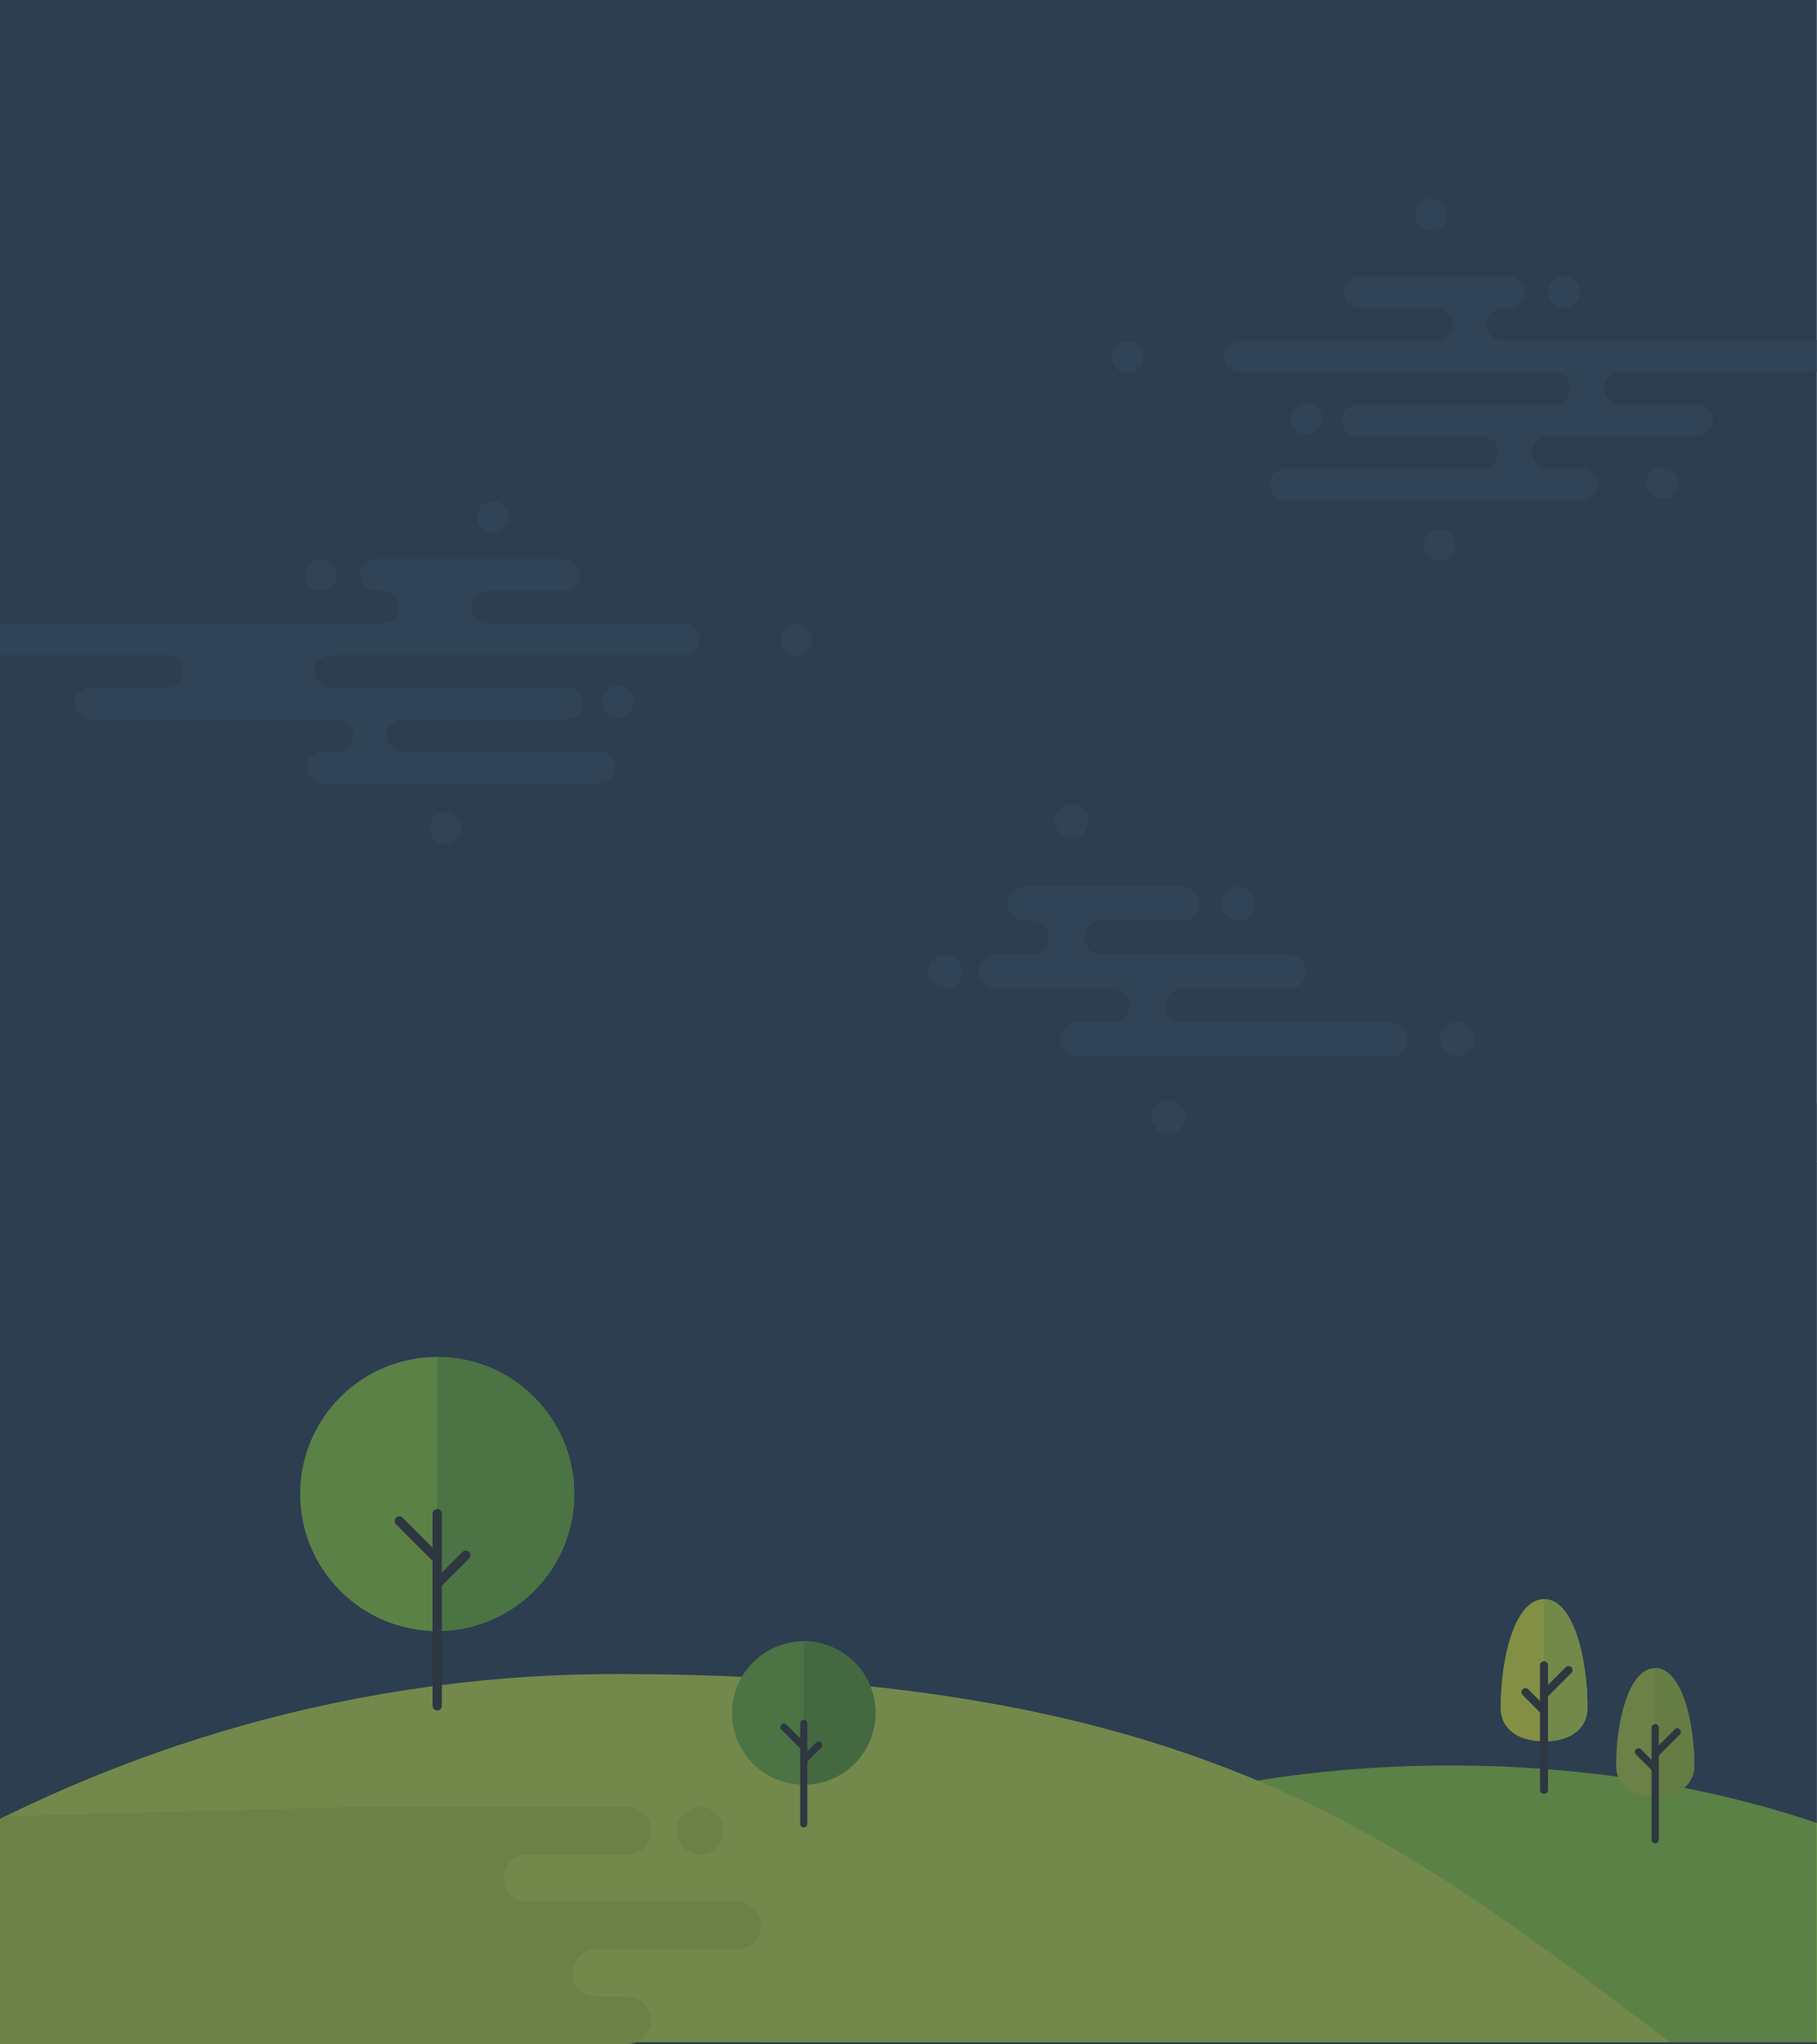
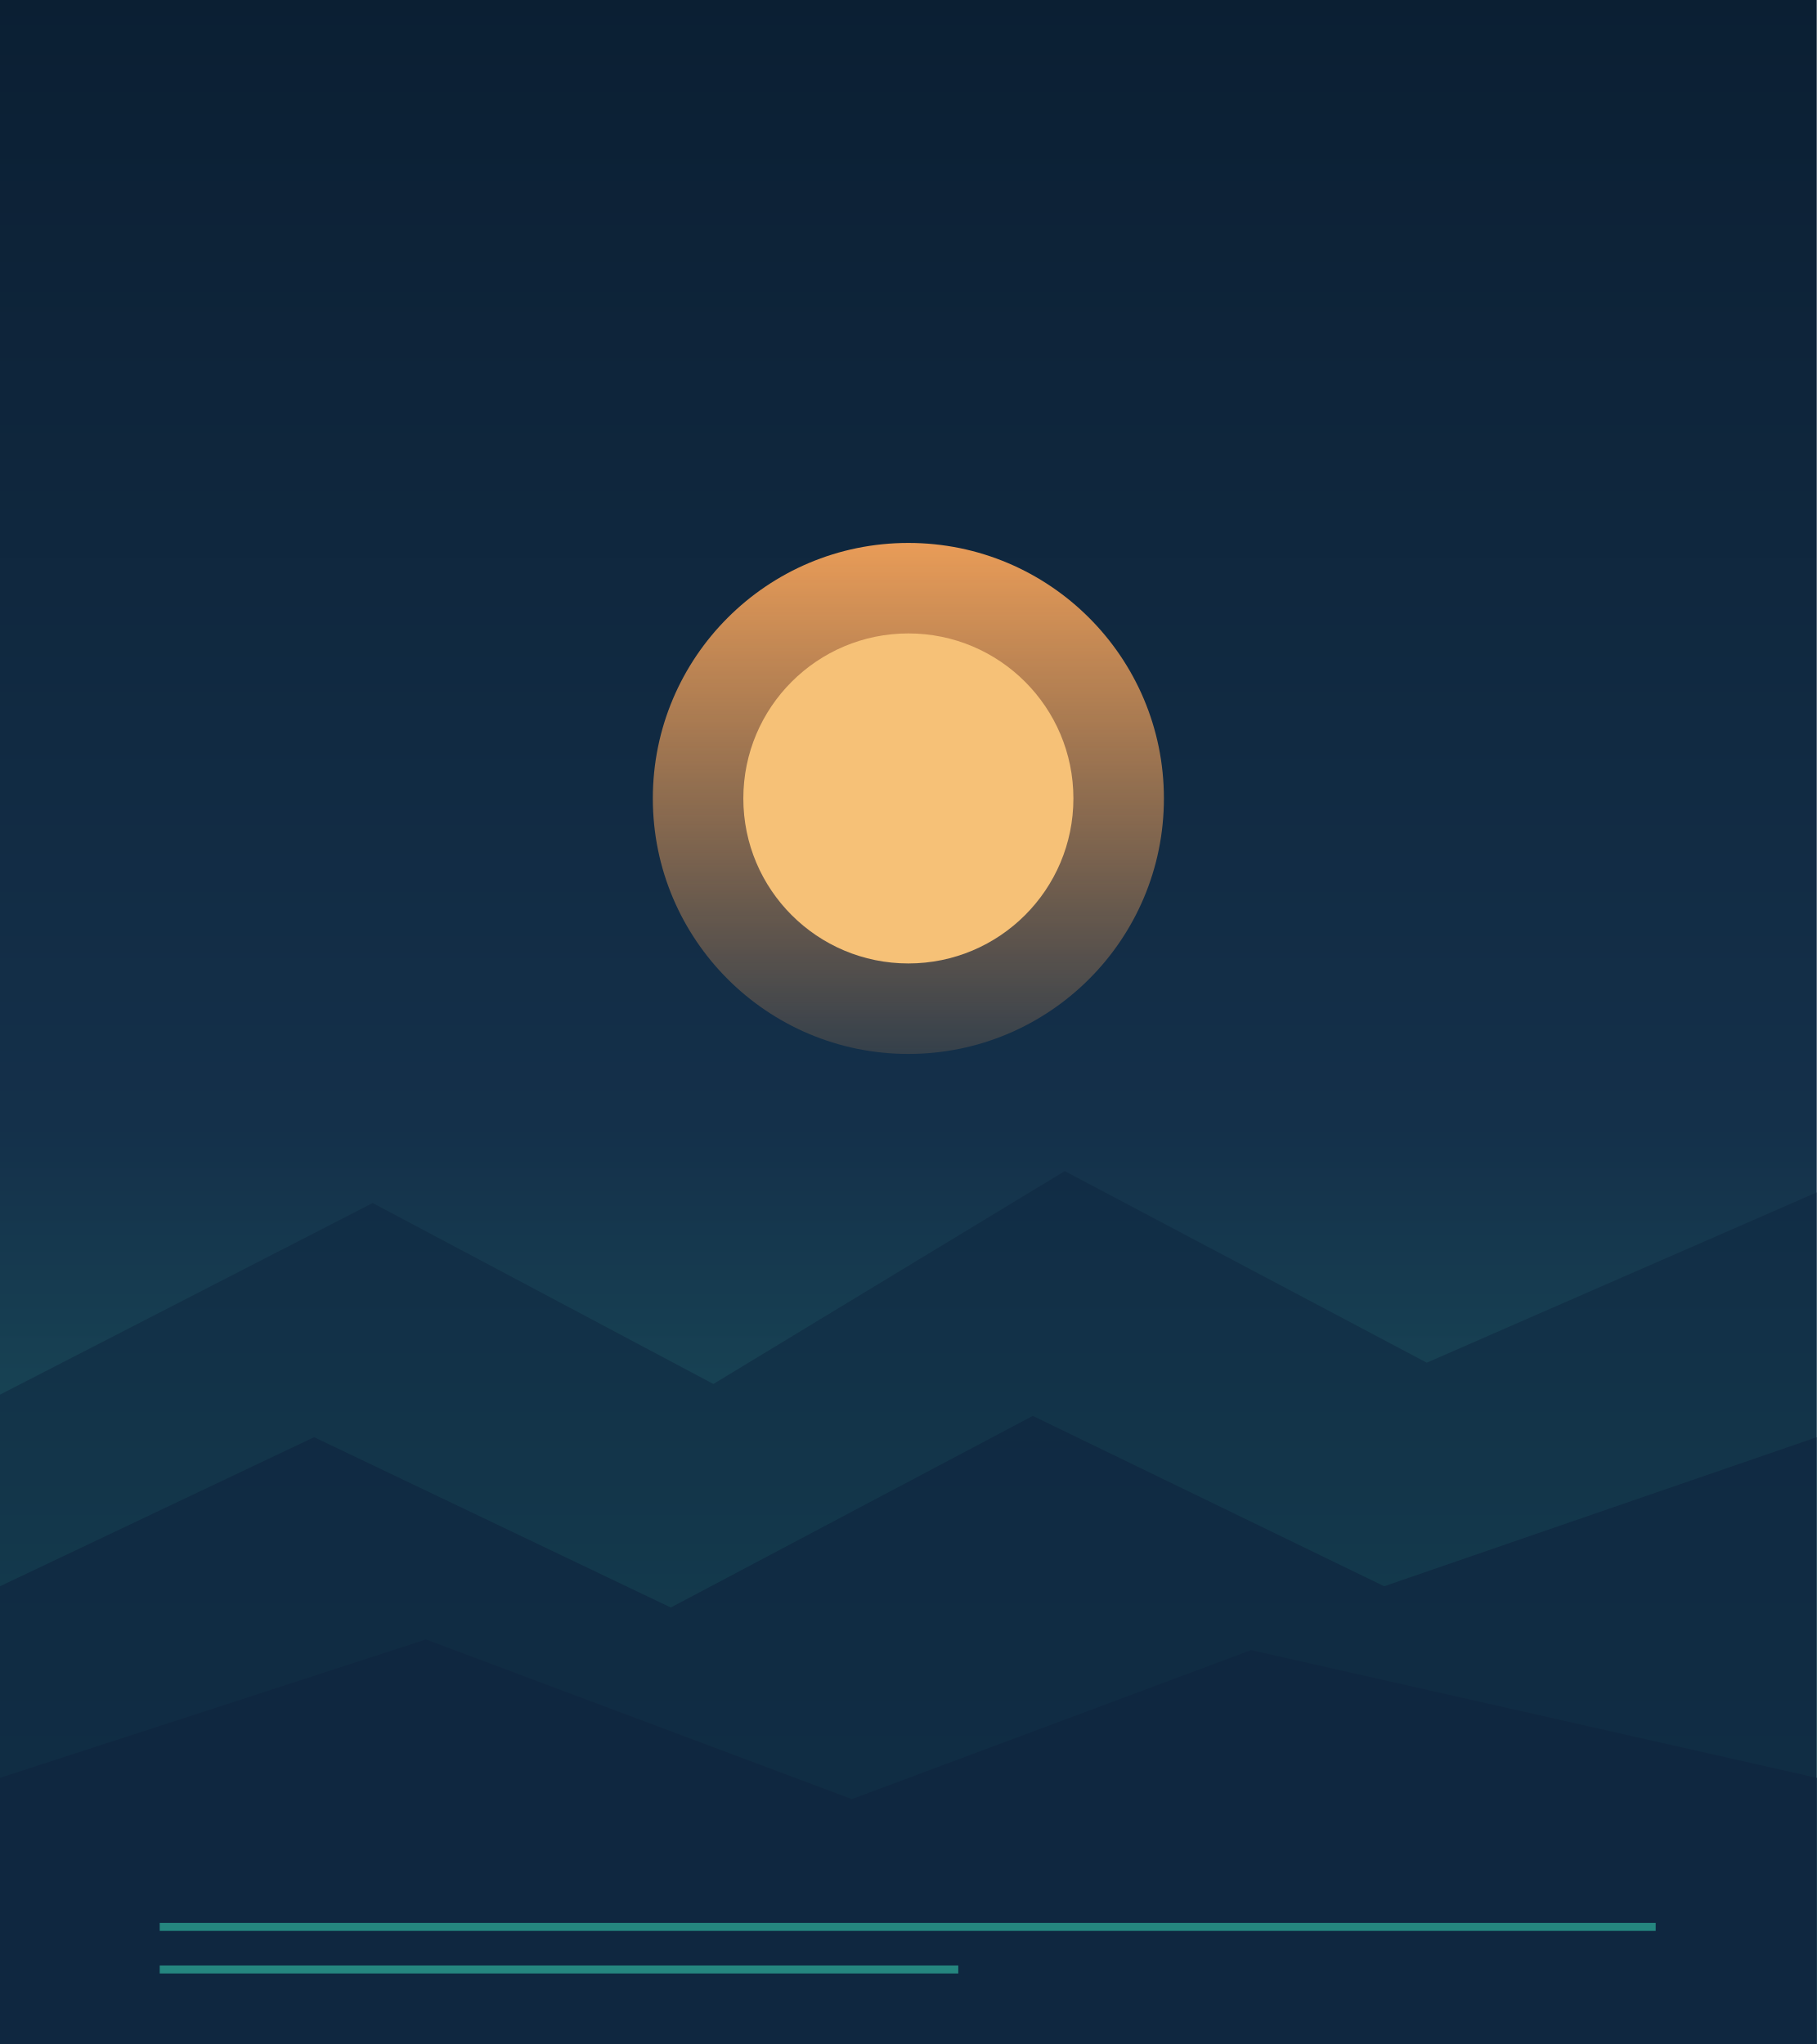
- <svg xmlns="http://www.w3.org/2000/svg" version="1.1" id="Layer_1" x="0px" y="0px" viewBox="0 0 682.5 768" style="enable-background:new 0 0 682.5 768;" xml:space="preserve">
-   <style type="text/css">
- 	.st0{fill:#2C3E50;}
- 	.st1{opacity:0.5;enable-background:new    ;}
- 	.st2{fill:#34495E;}
- 	.st3{fill:#8CC53F;}
- 	.st4{fill:#BAD546;}
- 	.st5{fill:#DAE03B;}
- 	.st6{fill:#BAD545;}
- 	.st7{fill:#313131;}
- 	.st8{fill:#6CA839;}
- 	.st9{fill:#5C9532;}
- 	.st10{fill:#AAC43F;}
- 	.st11{fill:#A1BA3B;}
- 	.st12{fill:#8BC53F;}
- 	.st13{opacity:0.5;fill:#2C3E50;enable-background:new    ;}
- </style>
-   <rect class="st0" width="682.5" height="768" />
-   <g class="st1">
-     <path class="st0" d="M866.871,513.881c-1.927-17.075-16.41-30.346-34-30.346   c-17.59,0-32.073,13.272-34,30.346h-13.115v-37.423h-43.738v10.721h-8.751v-10.721   h-26.222v-32.987h-4.463v-6.909h-66.971v6.909h-4.463v59.743h-17.066l-2.039,5.138   h-4.33l2.039-5.138H591.938l-5.993,15.103v-8.123h-4.53V494.569l-8.943-7.471h-7.308   v-11.593c0-1.275-1.033-2.308-2.308-2.308h-15.42c-1.274,0-2.308,1.033-2.308,2.308   v11.593h-7.309l-5.398,4.51c-0.696-2.261-2.272-4.135-4.328-5.227v-14.97   l-0.09-0.076l-30.831-26h-0.001l-30.831,26l-0.09,0.076v15.105   c-2.676,1.529-4.483,4.404-4.483,7.707h4.483v0.049h-7.111v28.763l-7.861-2.494   v-6.952h-19.369v0.807l-0.468-0.148v4.447h-9.176v-5.106h-48.212v-0.094h16.195   l6.209-15.645h4.33l-6.208,15.645h17.817l6.208-15.645h2.761v15.645h0.803   v-15.645v-0.744v-0.059h-3.246l2.039-5.138h-17.817l-2.039,5.138h-4.33   l2.039-5.138h-17.817l-6.944,17.499v-26.742h-10.105v-18.948h-13.309v-17.205   c0-2.714-2.2-4.914-4.914-4.914h-4.251v-16.092c0-0.413-0.315-0.748-0.703-0.748   h-1.654c-0.388,0-0.703,0.335-0.703,0.748v16.092h-4.251   c-2.713,0-4.914,2.2-4.914,4.914v17.205h-13.309v18.948h-10.105v34.365   c-3.2-1.567-6.782-2.472-10.579-2.472h-6.5v-15.626v-0.744v-0.059h-3.246   l2.039-5.138h-8.736v-22.146h-6.741v-4.912h-76.34v4.912h-6.741v18.951   c-6.688-3.178-14.968-5.067-23.876-5.067c-7.952,0-15.401,1.507-21.667,4.089   v-54.445h-22.322c-1.229-10.707-10.311-19.025-21.347-19.025   c-11.036,0-20.118,8.319-21.347,19.025H56.111v20.525l-55.32-17.55v62.608   c-2.826-13.424-14.734-23.502-28.999-23.502c-15.233,0-27.776,11.493-29.444,26.28   h-15.226v11.179h-36.639V499.026c0-11.014-8.928-19.942-19.942-19.942   c-11.014,0-19.942,8.928-19.942,19.942v14.887h-52.551v5.748h3.116v43.115V798   H884.453V535.301v-5.22v-16.199H866.871z M287.953,514.559h-8.962l6.201-15.626h2.761   V514.559z M529.231,494.272H528.092v-0.049h1.198L529.231,494.272z M605.525,524.781   h-4.33l6.201-15.626h4.33L605.525,524.781z M631.15,524.781h-7.807l6.201-15.626   h1.606V524.781z M631.15,508.352h-1.287l1.287-3.244V508.352z" />
-     <polygon class="st0" points="222.306,449.994 226.303,449.994 220.095,465.638 237.912,465.638    244.12,449.994 248.45,449.994 242.242,465.638 260.059,465.638 266.267,449.994    269.028,449.994 269.028,465.638 269.831,465.638 269.831,449.994 269.831,449.25    269.831,449.191 266.586,449.191 268.625,444.052 250.808,444.052 248.769,449.191    244.439,449.191 246.478,444.052 228.661,444.052 226.622,449.191 222.625,449.191    224.664,444.052 206.847,444.052 198.281,465.638 216.098,465.638  " />
-     <polygon class="st0" points="669.979,420.598 674.309,420.598 668.1,436.243 685.918,436.243    692.126,420.598 694.887,420.598 694.887,436.243 695.69,436.243 695.69,420.598    695.69,419.854 695.69,419.795 692.445,419.795 694.484,414.657 676.666,414.657    674.627,419.795 670.298,419.795 672.337,414.657 654.52,414.657 645.954,436.243    663.77,436.243  " />
-     <polygon class="st0" points="773.927,460.312 776.688,460.312 776.688,475.957 777.491,475.957    777.491,460.312 777.491,459.569 777.491,459.51 774.245,459.51 776.284,454.371    758.467,454.371 749.901,475.957 767.718,475.957  " />
+ <svg xmlns="http://www.w3.org/2000/svg" version="1.1" viewBox="0 0 682.5 768" preserveAspectRatio="xMidYMid slice" role="presentation">
+   <defs>
+     <linearGradient id="sky" x1="0" y1="0" x2="0" y2="1">
+       <stop offset="0%" stop-color="#0b1f33" />
+       <stop offset="55%" stop-color="#14304a" />
+       <stop offset="100%" stop-color="#1f6f6b" />
+     </linearGradient>
+     <linearGradient id="glow" x1="0" y1="0" x2="0" y2="1">
+       <stop offset="0%" stop-color="#f4a259" stop-opacity="0.95" />
+       <stop offset="100%" stop-color="#f4a259" stop-opacity="0.15" />
+     </linearGradient>
+   </defs>
+   <rect width="682.5" height="768" fill="url(#sky)" />
+   <circle cx="341.25" cy="300" r="96" fill="url(#glow)" />
+   <circle cx="341.25" cy="300" r="62" fill="#f6c177" />
+   <g fill="#0f2740">
+     <path d="M0 524 L140 452 L268 520 L400 440 L536 512 L682.5 448 L682.5 768 L0 768 Z" opacity="0.55" />
+     <path d="M0 596 L118 540 L252 604 L388 532 L520 596 L682.5 540 L682.5 768 L0 768 Z" opacity="0.75" />
+     <path d="M0 668 L160 616 L320 676 L470 620 L682.5 668 L682.5 768 L0 768 Z" />
  </g>
-   <g>
-     <path class="st2" d="M374.031,358.667h13.559c3.525,0,6.382-2.858,6.382-6.382   c0-3.525-2.857-6.382-6.382-6.382h-2.65c-3.525,0-6.382-2.857-6.382-6.382v-0   c0-3.525,2.858-6.382,6.382-6.382h59.448c3.525,0,6.382,2.857,6.382,6.382v0   c0,3.525-2.857,6.382-6.382,6.382h-3.149h-27.507   c-3.525,0-6.382,2.857-6.382,6.382v0c0,3.525,2.857,6.382,6.382,6.382h27.507   h28.774h3.166h11.102c3.525,0,6.382,2.857,6.382,6.382   c0,3.525-2.857,6.382-6.382,6.382h-9.34c-0.031,0-0.061,0.005-0.092,0.005   h-3.149h-27.507c-3.525,0-6.382,2.857-6.382,6.382   c0,3.525,2.857,6.382,6.382,6.382h27.507h28.774h3.166h18.858   c3.525,0,6.382,2.857,6.382,6.382c0,3.525-2.857,6.382-6.382,6.382h-58.558   h-18.559h-40.889c-3.525,0-6.382-2.858-6.382-6.382   c0-3.525,2.857-6.382,6.382-6.382h13.559c3.525,0,6.382-2.857,6.382-6.382   c0-3.525-2.858-6.382-6.382-6.382h-2.65c-0.031,0-0.061-0.004-0.091-0.005   h-0.39h-40.889c-3.525,0-6.382-2.857-6.382-6.382   C367.649,361.524,370.506,358.667,374.031,358.667z" />
-     <ellipse transform="matrix(0.7071068 -0.7071068 0.7071068 0.7071068 -154.1082 358.0526)" class="st2" cx="355.154" cy="365.051" rx="6.383" ry="6.383" />
-     <ellipse transform="matrix(0.2305667 -0.9730566 0.9730566 0.2305667 27.56796 713.9033)" class="st2" cx="465.199" cy="339.52" rx="6.383" ry="6.383" />
-     <ellipse transform="matrix(0.1605944 -0.9870205 0.9870205 0.1605944 33.52821 656.2073)" class="st2" cx="402.567" cy="308.391" rx="6.383" ry="6.383" />
-     <ellipse class="st2" cx="547.346" cy="390.418" rx="6.383" ry="6.383" />
-     <circle class="st2" cx="438.85" cy="419.608" r="6.383" />
+   <g stroke="#2a9d8f" stroke-width="3" fill="none" opacity="0.8">
+     <path d="M60 724 L622 724" />
+     <path d="M60 740 L360 740" />
  </g>
-   <g>
-     <path class="st2" d="M682.5,127.791h-55.267h-16.127h-1.389h-38.591h-7.235   c-3.1-0.247-5.539-2.836-5.539-5.999c0-3.327,2.697-6.024,6.024-6.024h2.501   c3.327,0,6.024-2.697,6.024-6.024l0,0c0-3.327-2.697-6.024-6.024-6.024h-56.107   c-3.327,0-6.024,2.697-6.024,6.024l0,0c0,3.327,2.697,6.024,6.024,6.024h2.972   h25.961c3.327,0,6.024,2.697,6.024,6.024v0c0,3.327-2.697,6.024-6.024,6.024   h-25.961h-27.157h-2.988h-17.798c-3.327,0-6.024,2.697-6.024,6.024   c0,3.327,2.697,6.024,6.024,6.024h55.267h17.516h38.591   c0.163,0,0.323-0.012,0.483-0.024h6.268c3.327,0,6.024,2.697,6.024,6.024   s-2.697,6.024-6.024,6.024h-2.501h-23.451h-27.157h-2.989h-17.798   c-3.327,0-6.024,2.697-6.024,6.024c0,3.327,2.697,6.024,6.024,6.024h17.248   c0.202,0.02,0.406,0.031,0.613,0.031h2.972h25.961   c3.327,0,6.024,2.697,6.024,6.024v0c0,3.327-2.697,6.024-6.024,6.024h-25.961   h-27.157h-2.989h-17.798c-3.327,0-6.024,2.697-6.024,6.024   c0,3.327,2.697,6.024,6.024,6.024h55.267h17.516h38.591   c3.327,0,6.024-2.697,6.024-6.024c0-3.327-2.697-6.024-6.024-6.024h-12.797   c-3.327,0-6.024-2.697-6.024-6.024c0-3.327,2.697-6.024,6.024-6.024h2.501   c0.207,0,0.412-0.011,0.613-0.031h36.793h16.127c3.327,0,6.024-2.697,6.024-6.024   l0,0c0-3.327-2.697-6.024-6.024-6.024h-2.972h-13.154h-12.797   c-3.327,0-6.024-2.697-6.024-6.024c0-3.327,2.697-6.024,6.024-6.024h2.501h23.45   h27.157h2.988H682.5" />
-     <ellipse transform="matrix(0.2400311 -0.9707652 0.9707652 0.2400311 298.3702 744.2419)" class="st2" cx="624.523" cy="181.556" rx="6.024" ry="6.024" />
-     <ellipse class="st2" cx="587.587" cy="109.745" rx="6.024" ry="6.024" />
-     <ellipse transform="matrix(0.2305667 -0.9730566 0.9730566 0.2305667 335.303 585.1867)" class="st2" cx="537.677" cy="80.574" rx="6.024" ry="6.024" />
-     <ellipse transform="matrix(0.153126 -0.9882067 0.9882067 0.153126 255.6481 707.9042)" class="st2" cx="540.846" cy="204.796" rx="6.024" ry="6.024" />
-     <ellipse transform="matrix(0.1547078 -0.9879603 0.9879603 0.1547078 259.3975 617.8167)" class="st2" cx="490.744" cy="157.319" rx="6.024" ry="6.024" />
-     <ellipse transform="matrix(0.7071068 -0.7071068 0.7071068 0.7071068 29.23671 338.7919)" class="st2" cx="423.576" cy="134.104" rx="6.024" ry="6.024" />
-   </g>
-   <g>
-     <path class="st2" d="M0,234.163h44.319h16.127h1.389h75.191h7.235   c3.1-0.247,5.539-2.836,5.539-5.999c0-3.327-2.697-6.024-6.024-6.024h-2.501   c-3.327,0-6.024-2.697-6.024-6.024l0,0c0-3.327,2.697-6.024,6.024-6.024h70.747   c3.327,0,6.024,2.697,6.024,6.024l0,0c0,3.327-2.697,6.024-6.024,6.024h-2.972   h-25.961c-3.327,0-6.024,2.697-6.024,6.024v0   c0,3.327,2.697,6.024,6.024,6.024h25.961h27.157h2.988h17.798   c3.327,0,6.024,2.697,6.024,6.024c0,3.327-2.697,6.024-6.024,6.024h-55.267   h-17.516h-53.231c-0.163,0-0.323-0.012-0.483-0.024h-6.268   c-3.327,0-6.024,2.697-6.024,6.024c0,3.327,2.697,6.024,6.024,6.024h2.501h23.45   h41.797h2.988h17.798c3.327,0,6.024,2.697,6.024,6.024   c0,3.327-2.697,6.024-6.024,6.024h-17.248c-0.202,0.02-0.406,0.031-0.613,0.031   H191.93h-40.601c-3.327,0-6.024,2.697-6.024,6.024v0   c0,3.327,2.697,6.024,6.024,6.024h25.961h27.157h2.989h17.798   c3.327,0,6.024,2.697,6.024,6.024c0,3.327-2.697,6.024-6.024,6.024h-55.267   h-17.516h-31.271c-3.327,0-6.024-2.697-6.024-6.024   c0-3.327,2.697-6.024,6.024-6.024h5.477c3.327,0,6.024-2.697,6.024-6.024   c0-3.327-2.697-6.024-6.024-6.024h-2.501c-0.207,0-0.412-0.011-0.613-0.031   H50.15H34.023c-3.327,0-6.024-2.697-6.024-6.024l0,0   c0-3.327,2.697-6.024,6.024-6.024h2.972h13.154h12.797   c3.327,0,6.024-2.697,6.024-6.024c0-3.327-2.697-6.024-6.024-6.024h-2.501H36.996   H9.839H6.85H0" />
-     <ellipse transform="matrix(0.7376898 -0.6751398 0.6751398 0.7376898 -114.2837 138.0883)" class="st2" cx="120.565" cy="216.117" rx="6.024" ry="6.024" />
-     <ellipse transform="matrix(0.9730566 -0.2305667 0.2305667 0.9730566 -39.80377 47.91563)" class="st2" cx="185.115" cy="194.267" rx="6.024" ry="6.024" />
-     <ellipse transform="matrix(0.9882067 -0.153126 0.153126 0.9882067 -45.6748 29.28858)" class="st2" cx="167.306" cy="311.168" rx="6.024" ry="6.024" />
-     <ellipse transform="matrix(0.9879603 -0.1547078 0.1547078 0.9879603 -38.00129 39.07435)" class="st2" cx="232.048" cy="263.691" rx="6.024" ry="6.024" />
-     <ellipse class="st2" cx="299.216" cy="240.476" rx="6.024" ry="6.024" />
-   </g>
-   <g>
-     <path class="st3" d="M285.981,767.306h517.83   c-41.499-60.959-141.777-103.95-258.914-103.95   C427.76,663.356,327.481,706.346,285.981,767.306z" />
-     <path class="st4" d="M-121.311,767.306h748.668   c-100.324-75.19-175.122-138.317-395.847-138.317S-121.311,767.306-121.311,767.306z" />
-     <g>
-       <g>
-         <path class="st5" d="M596.361,641.72c0-18.953-5.374-40.88-16.315-40.88     c-10.94,0-16.313,21.927-16.313,40.88c0,6.944,5.373,12.575,16.313,12.575     C590.987,654.295,596.361,648.664,596.361,641.72z" />
-       </g>
-       <g>
-         <path class="st6" d="M596.361,641.72c0-18.953-5.374-40.88-16.315-40.88v53.455     C590.987,654.295,596.361,648.664,596.361,641.72z" />
-       </g>
-       <g>
-         <g>
-           <path class="st7" d="M580.045,674.014c-0.833,0-1.51-0.676-1.51-1.51v-46.79      c0-0.833,0.676-1.509,1.51-1.509s1.51,0.676,1.51,1.509v46.79      C581.555,673.338,580.879,674.014,580.045,674.014L580.045,674.014z" />
-         </g>
-         <g>
-           <path class="st7" d="M580.045,644.297c-0.387,0-0.773-0.148-1.067-0.443l-6.954-6.956      c-0.59-0.59-0.59-1.544,0-2.135c0.592-0.59,1.547-0.59,2.134,0      l6.954,6.956c0.59,0.589,0.59,1.544,0,2.134      C580.818,644.148,580.433,644.297,580.045,644.297L580.045,644.297z" />
-         </g>
-         <g>
-           <path class="st7" d="M580.045,638.227c-0.387,0-0.773-0.147-1.067-0.442      c-0.59-0.59-0.59-1.545,0-2.135l9.234-9.233      c0.59-0.59,1.544-0.59,2.134,0c0.59,0.59,0.59,1.544,0,2.135      l-9.233,9.233C580.818,638.08,580.433,638.227,580.045,638.227L580.045,638.227z" />
-         </g>
-       </g>
-     </g>
-     <g>
-       <g>
-         <path class="st8" d="M328.895,643.635c0,14.878-12.062,26.94-26.942,26.94     c-14.879,0-26.941-12.062-26.941-26.94c0-14.877,12.062-26.941,26.941-26.941     C316.832,616.694,328.895,628.757,328.895,643.635z" />
-       </g>
-       <g>
-         <path class="st9" d="M328.895,643.635c0-14.877-12.062-26.941-26.942-26.941v53.881     C316.832,670.575,328.895,658.513,328.895,643.635z" />
-       </g>
-       <g>
-         <g>
-           <path class="st7" d="M301.953,686.616c-0.743,0-1.345-0.602-1.345-1.345v-37.758      c0-0.743,0.603-1.346,1.345-1.346c0.743,0,1.346,0.603,1.346,1.346v37.758      C303.299,686.014,302.696,686.616,301.953,686.616L301.953,686.616z" />
-         </g>
-         <g>
-           <path class="st7" d="M301.953,662.635c-0.344,0-0.688-0.131-0.951-0.394      c-0.526-0.526-0.526-1.377,0-1.903l5.612-5.613      c0.526-0.526,1.377-0.526,1.903,0s0.526,1.377,0,1.902l-5.612,5.613      C302.642,662.504,302.297,662.635,301.953,662.635L301.953,662.635z" />
-         </g>
-         <g>
-           <path class="st7" d="M301.953,657.737c-0.344,0-0.688-0.131-0.951-0.394l-7.45-7.449      c-0.526-0.526-0.526-1.377,0-1.903c0.526-0.526,1.377-0.526,1.903,0      l7.45,7.449c0.526,0.526,0.526,1.377,0,1.902      C302.642,657.605,302.297,657.737,301.953,657.737L301.953,657.737z" />
-         </g>
-       </g>
-     </g>
-     <g>
-       <g>
-         <path class="st10" d="M636.486,663.555c0-17.057-4.836-36.791-14.684-36.791     c-9.845,0-14.682,19.734-14.682,36.791c0,6.25,4.836,11.317,14.682,11.317     C631.65,674.873,636.486,669.805,636.486,663.555z" />
-       </g>
-       <g>
-         <path class="st11" d="M636.486,663.555c0-17.057-4.836-36.791-14.684-36.791v48.109     C631.65,674.873,636.486,669.805,636.486,663.555z" />
-       </g>
-       <g>
-         <g>
-           <path class="st7" d="M621.803,692.62c-0.75,0-1.359-0.608-1.359-1.359v-42.11      c0-0.75,0.609-1.359,1.359-1.359s1.359,0.608,1.359,1.359v42.11      C623.161,692.012,622.552,692.62,621.803,692.62L621.803,692.62z" />
-         </g>
-         <g>
-           <path class="st7" d="M621.803,665.875c-0.349,0-0.695-0.133-0.961-0.398l-6.258-6.26      c-0.531-0.531-0.531-1.39,0-1.921c0.532-0.531,1.392-0.531,1.921,0l6.259,6.26      c0.531,0.531,0.531,1.391,0,1.921C622.498,665.742,622.151,665.875,621.803,665.875      L621.803,665.875z" />
-         </g>
-         <g>
-           <path class="st7" d="M621.803,660.412c-0.349,0-0.695-0.133-0.961-0.398      c-0.531-0.531-0.531-1.39,0-1.921l8.311-8.31      c0.531-0.531,1.39-0.531,1.921,0c0.531,0.531,0.531,1.391,0,1.921      l-8.31,8.31C622.498,660.279,622.151,660.412,621.803,660.412L621.803,660.412z" />
-         </g>
-       </g>
-     </g>
-     <g>
-       <g>
-         <ellipse transform="matrix(0.7071068 -0.7071068 0.7071068 0.7071068 -348.8276 280.5547)" class="st12" cx="164.246" cy="561.349" rx="51.489" ry="51.489" />
-       </g>
-       <g>
-         <path class="st8" d="M215.734,561.349c0-28.436-23.052-51.489-51.489-51.489v102.978     C192.683,612.838,215.734,589.787,215.734,561.349z" />
-       </g>
-       <g>
-         <g>
-           <path class="st7" d="M164.246,642.678c-0.969,0-1.755-0.786-1.755-1.755v-72.162      c0-0.97,0.787-1.755,1.755-1.755c0.97,0,1.755,0.786,1.755,1.755v72.162      C166.001,641.892,165.215,642.678,164.246,642.678L164.246,642.678z" />
-         </g>
-         <g>
-           <path class="st7" d="M164.246,596.846c-0.45,0-0.898-0.171-1.24-0.514      c-0.686-0.686-0.686-1.797,0-2.482l10.726-10.726      c0.686-0.686,1.797-0.686,2.482,0c0.686,0.686,0.686,1.796,0,2.482      l-10.726,10.726C165.144,596.675,164.696,596.846,164.246,596.846L164.246,596.846z" />
-         </g>
-         <g>
-           <path class="st7" d="M164.246,587.485c-0.45,0-0.898-0.171-1.24-0.514l-14.24-14.239      c-0.686-0.686-0.686-1.796,0-2.482c0.686-0.686,1.797-0.686,2.482,0      l14.239,14.24c0.686,0.686,0.686,1.796,0,2.482      C165.144,587.313,164.696,587.485,164.246,587.485L164.246,587.485z" />
-         </g>
-       </g>
-     </g>
-     <path class="st10" d="M2.655,682.437l129.288-3.477h103.793c4.918,0,8.905,3.986,8.905,8.906   c0,4.915-3.987,8.903-8.905,8.903h-37.499c-4.918,0-8.904,3.986-8.904,8.903   c0,4.919,3.986,8.906,8.904,8.906h78.841c4.917,0,8.903,3.986,8.903,8.903   c0,4.918-3.986,8.906-8.903,8.906H224.037c-4.917,0-8.903,3.986-8.903,8.904   c0,4.915,3.987,8.903,8.903,8.903h11.7c4.918,0,8.905,3.988,8.905,8.903   c0,4.919-3.987,8.905-8.905,8.905h-357.048L2.655,682.437z M263.018,696.768   c4.917,0,8.904-3.987,8.904-8.904c0-4.918-3.987-8.906-8.904-8.906   c-4.917,0-8.904,3.988-8.904,8.906C254.114,692.78,258.101,696.768,263.018,696.768z   " />
-   </g>
-   <rect class="st13" width="682.5" height="768" />
</svg>
